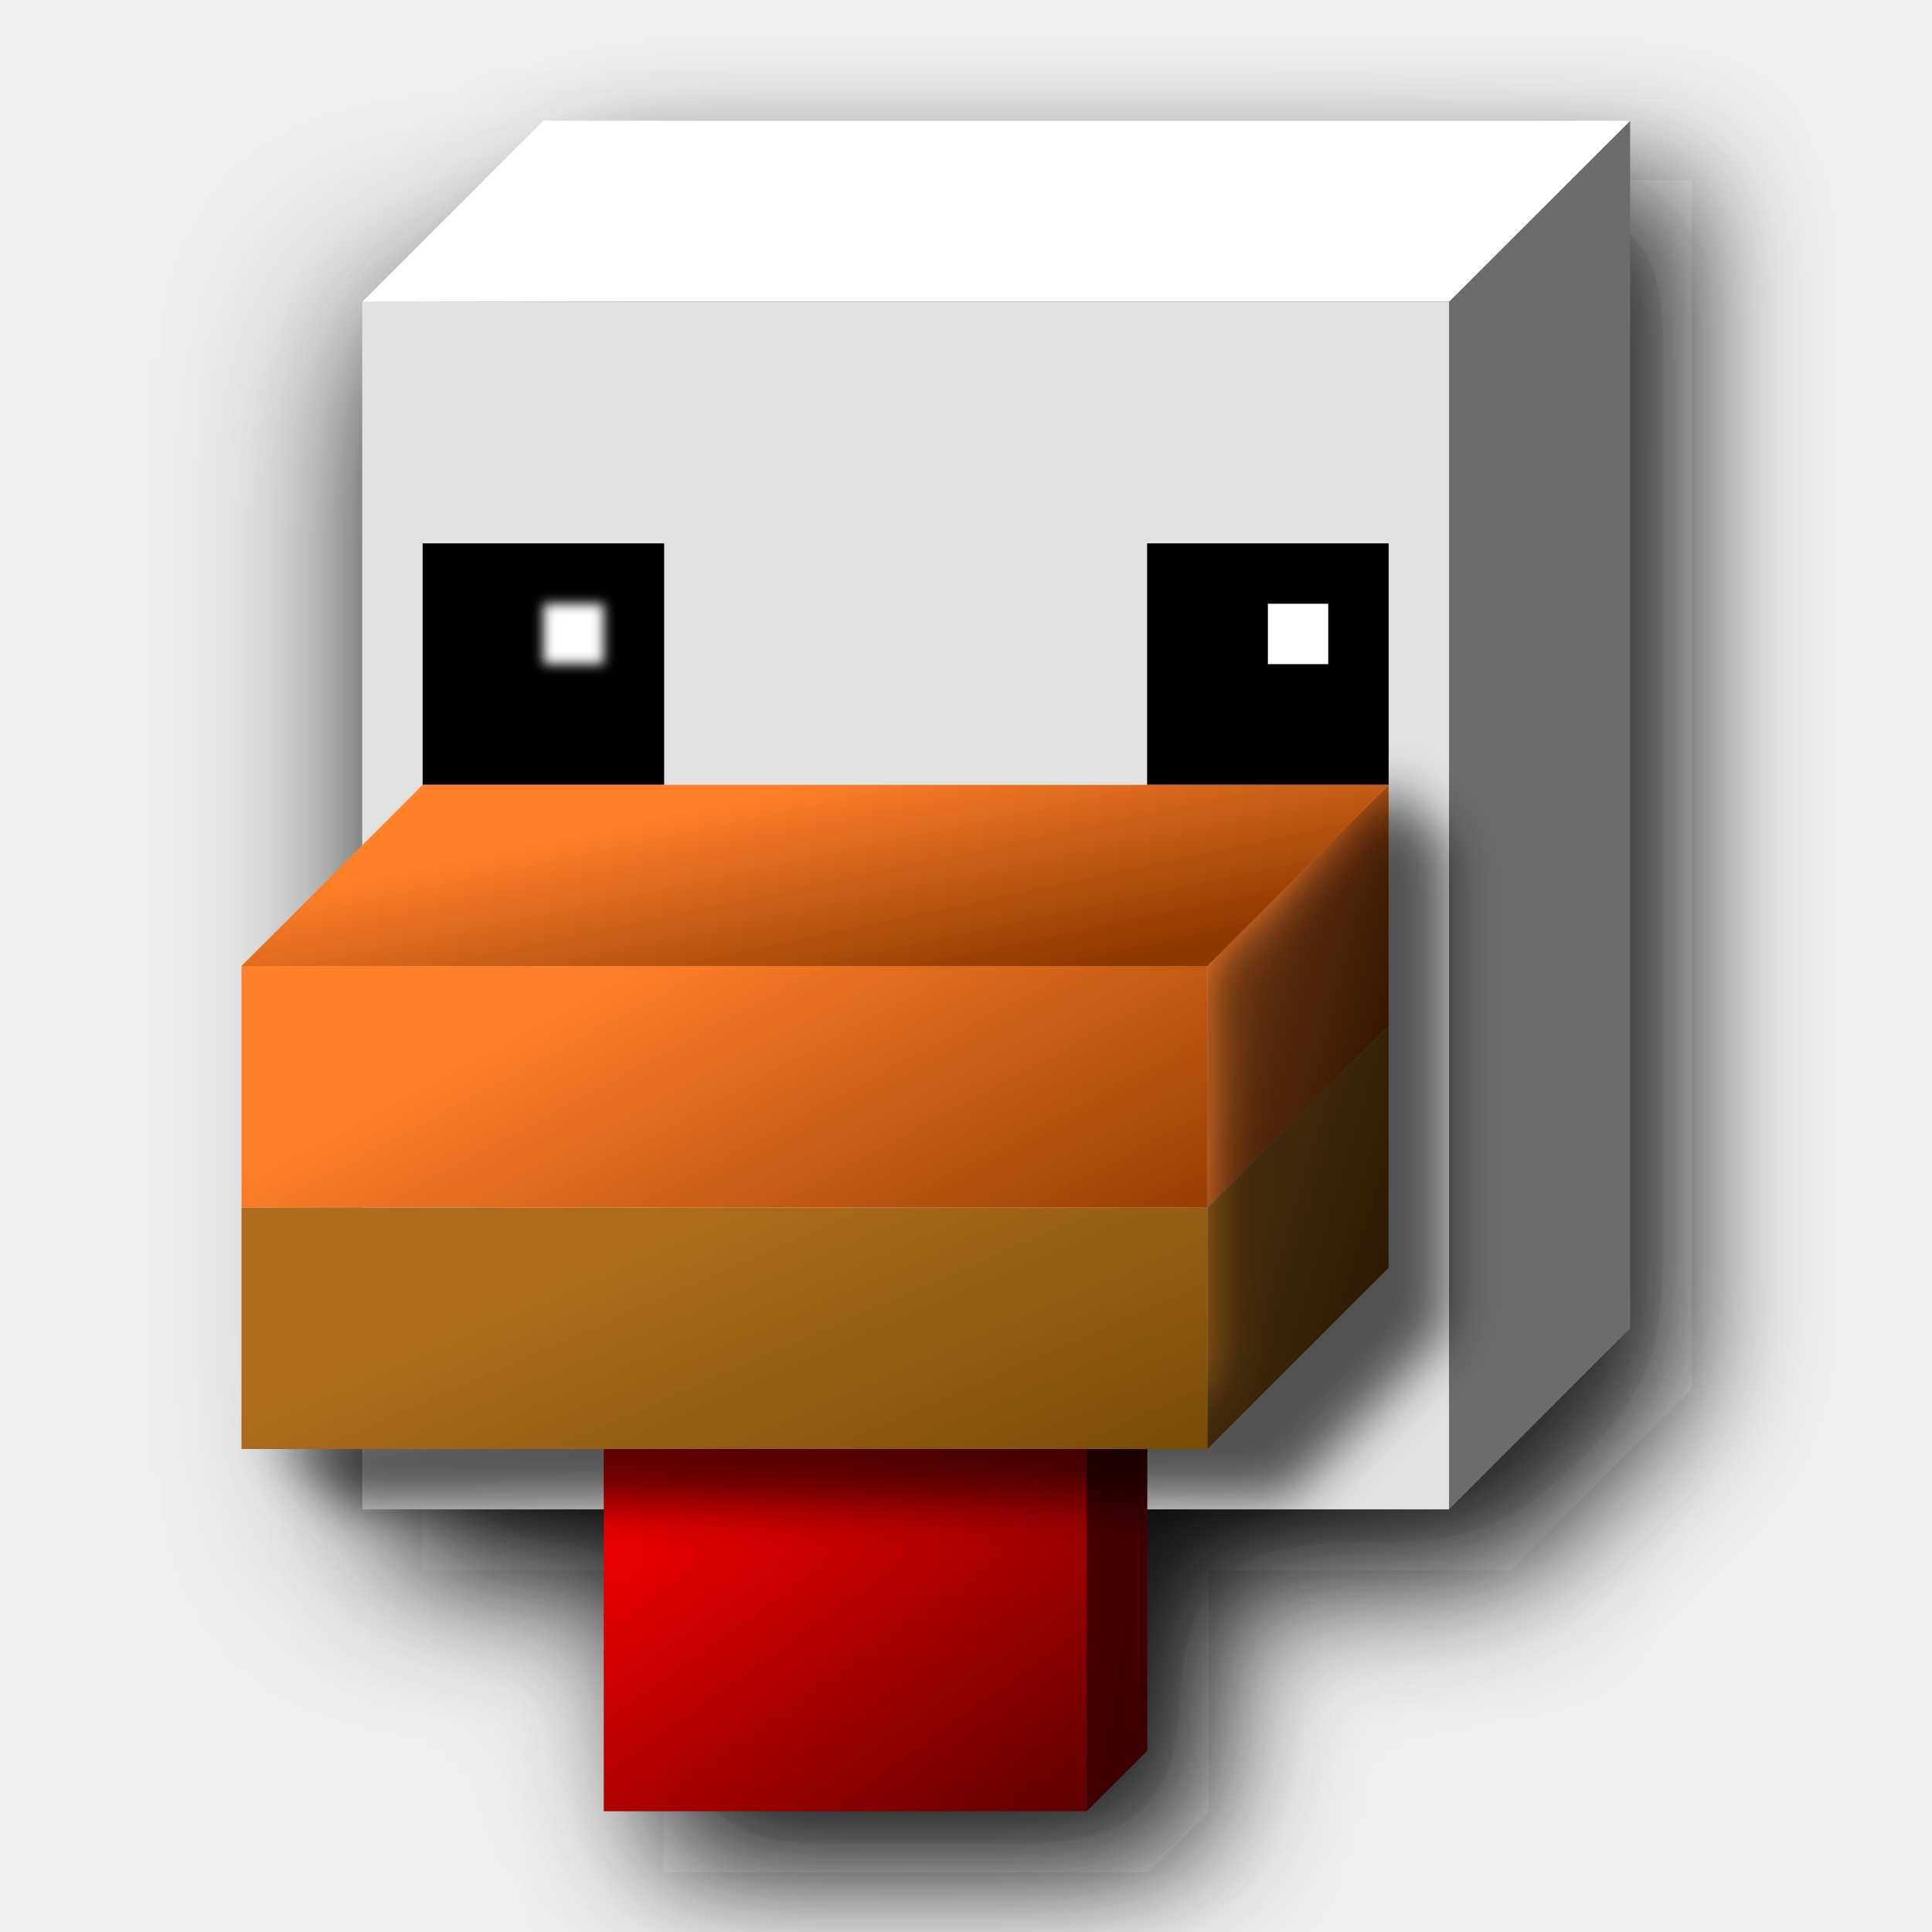
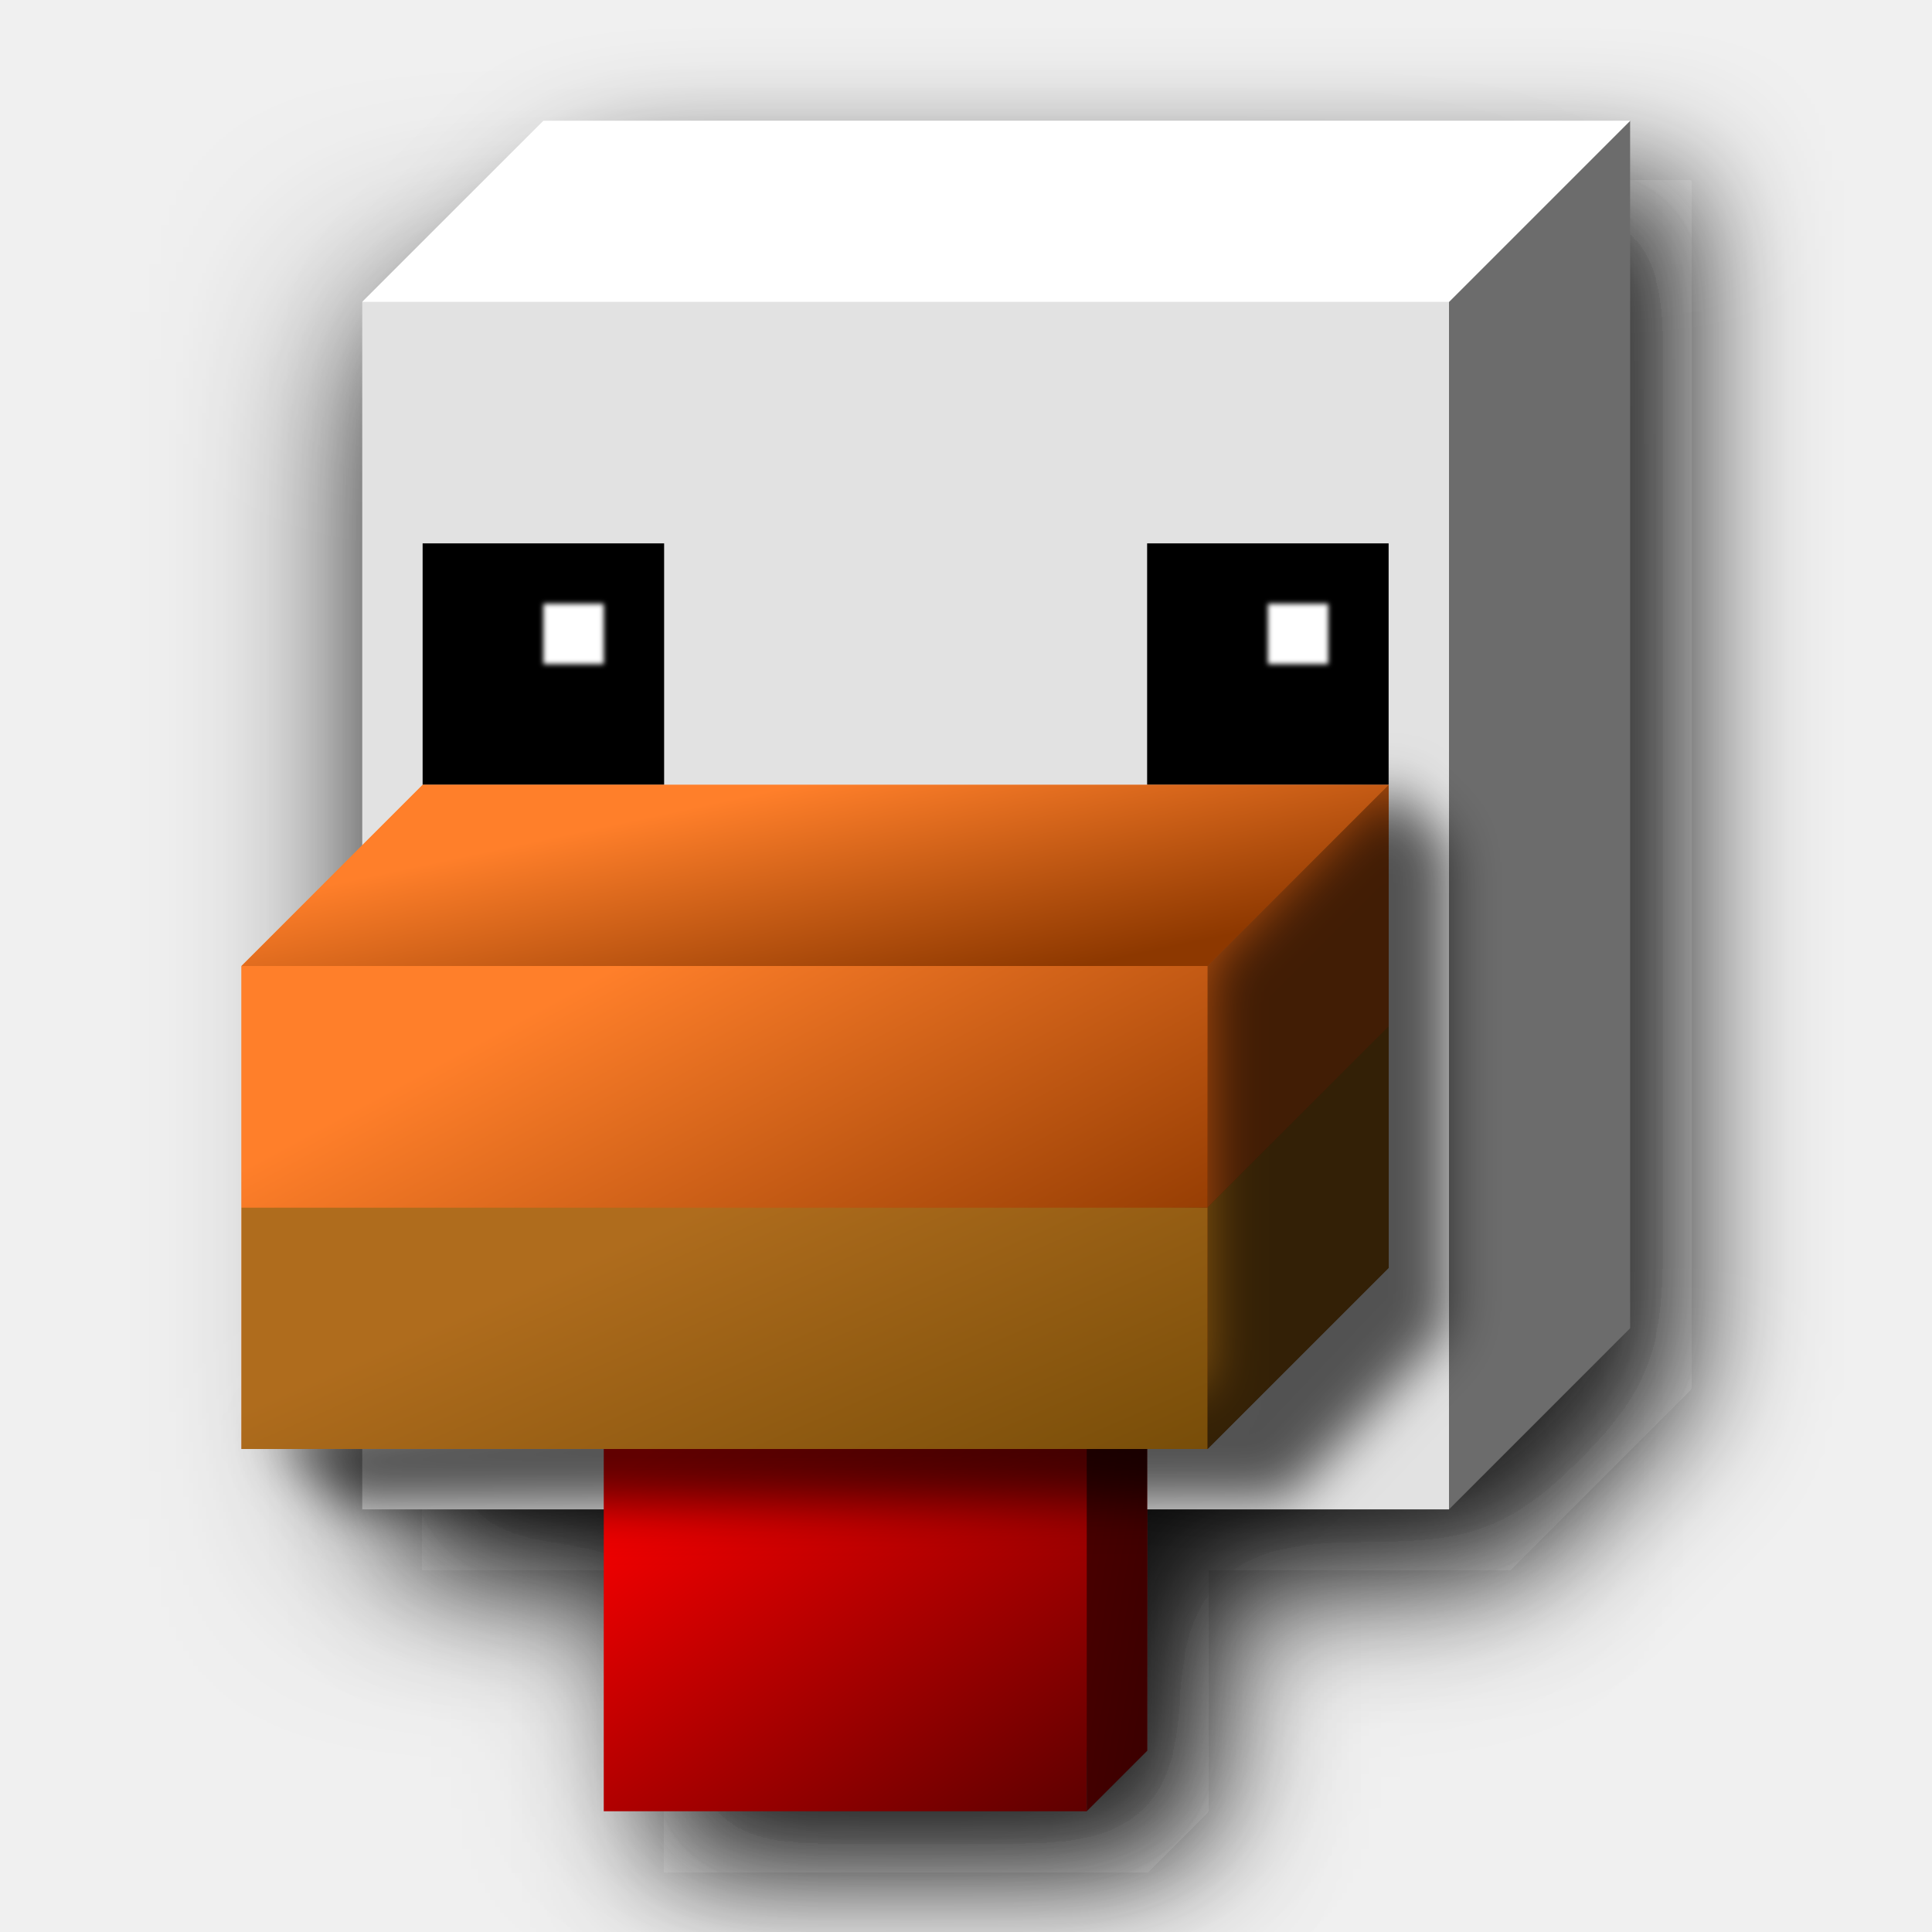
<svg xmlns="http://www.w3.org/2000/svg" xmlns:xlink="http://www.w3.org/1999/xlink" width="32" height="32" id="svg2" version="1.1">
  <defs id="defs4">
    <linearGradient id="linearGradient4008">
      <stop id="stop4010" offset="0" style="stop-color:#4a0000;stop-opacity:1;" />
      <stop id="stop4012" offset="1" style="stop-color:#360000;stop-opacity:1" />
    </linearGradient>
    <linearGradient id="linearGradient3945">
      <stop id="stop3947" offset="0" style="stop-color:#4e300d;stop-opacity:1;" />
      <stop id="stop3949" offset="1" style="stop-color:#604000;stop-opacity:1;" />
    </linearGradient>
    <linearGradient id="linearGradient3939">
      <stop id="stop3941" offset="0" style="stop-color:#5b2400;stop-opacity:1;" />
      <stop id="stop3943" offset="1" style="stop-color:#8d3800;stop-opacity:1" />
    </linearGradient>
    <linearGradient id="linearGradient3838">
      <stop style="stop-color:#af6c1d;stop-opacity:1;" offset="0" id="stop3840" />
      <stop style="stop-color:#604000;stop-opacity:1;" offset="1" id="stop3842" />
    </linearGradient>
    <linearGradient id="linearGradient3830">
      <stop style="stop-color:#ff7f2a;stop-opacity:1;" offset="0" id="stop3832" />
      <stop style="stop-color:#8d3800;stop-opacity:1" offset="1" id="stop3834" />
    </linearGradient>
    <linearGradient id="linearGradient3820">
      <stop style="stop-color:#ff0000;stop-opacity:1;" offset="0" id="stop3822" />
      <stop style="stop-color:#360000;stop-opacity:1" offset="1" id="stop3824" />
    </linearGradient>
    <filter id="filter3816" x="-0.225" width="1.449" y="-0.169" height="1.337">
      <feGaussianBlur stdDeviation="1.685" id="feGaussianBlur3818" />
    </filter>
    <linearGradient xlink:href="#linearGradient3820" id="linearGradient3828" x1="12.905" y1="1043.258" x2="19.445" y2="1052.451" gradientUnits="userSpaceOnUse" gradientTransform="translate(-1,5.2165626e-5)" />
-     <filter id="filter3870" x="-0.232" width="1.464" y="-0.232" height="1.464">
-       <feGaussianBlur stdDeviation="0.097" id="feGaussianBlur3872" />
-     </filter>
    <linearGradient xlink:href="#linearGradient3820" id="linearGradient3909" gradientUnits="userSpaceOnUse" gradientTransform="matrix(1,0,0,0.125,-2,911.192)" x1="12.905" y1="1043.258" x2="19.445" y2="1052.451" />
    <linearGradient xlink:href="#linearGradient3820" id="linearGradient3911" gradientUnits="userSpaceOnUse" gradientTransform="translate(-2,1.000052)" x1="12.905" y1="1043.258" x2="19.445" y2="1052.451" />
    <linearGradient xlink:href="#linearGradient4008" id="linearGradient3915" gradientUnits="userSpaceOnUse" gradientTransform="matrix(0.125,0,0,1,16.5,1.000052)" x1="12.905" y1="1043.258" x2="19.445" y2="1052.451" />
    <linearGradient xlink:href="#linearGradient3820" id="linearGradient4032" gradientUnits="userSpaceOnUse" gradientTransform="translate(-25,-2.999965)" x1="12.905" y1="1043.258" x2="19.445" y2="1052.451" />
    <linearGradient xlink:href="#linearGradient4008" id="linearGradient4034" gradientUnits="userSpaceOnUse" gradientTransform="matrix(0.125,0,0,1,-6.5,-2.999965)" x1="12.905" y1="1043.258" x2="19.445" y2="1052.451" />
    <filter id="filter4053" x="-0.121" width="1.242" y="-0.091" height="1.181">
      <feGaussianBlur stdDeviation="1.059" id="feGaussianBlur4055" />
    </filter>
    <linearGradient xlink:href="#linearGradient3830" id="linearGradient3840" gradientUnits="userSpaceOnUse" gradientTransform="matrix(1,0,0,0.7071037,1032.371,730.7072)" x1="13.258" y1="1033.889" x2="17.501" y2="1041.756" />
    <linearGradient xlink:href="#linearGradient3830" id="linearGradient3846" gradientUnits="userSpaceOnUse" gradientTransform="translate(-4,3.000019)" x1="13.258" y1="1033.889" x2="17.501" y2="1041.756" />
    <linearGradient xlink:href="#linearGradient3838" id="linearGradient3849" gradientUnits="userSpaceOnUse" gradientTransform="translate(-4,3.000019)" x1="14.142" y1="1038.043" x2="18.12" y2="1047.147" />
-     <linearGradient xlink:href="#linearGradient3830" id="linearGradient3853" gradientUnits="userSpaceOnUse" gradientTransform="matrix(0.2651642,0,0,1,26.16288,22.99993)" x1="13.258" y1="1033.889" x2="17.501" y2="1041.756" />
-     <linearGradient xlink:href="#linearGradient3838" id="linearGradient3857" gradientUnits="userSpaceOnUse" gradientTransform="matrix(0.2651643,0,0,1,26.16287,22.99992)" x1="14.142" y1="1038.043" x2="18.12" y2="1047.147" />
    <filter id="filter3879">
      <feGaussianBlur stdDeviation="0.42" id="feGaussianBlur3881" />
+     </filter>
+     <filter id="filter3850">
+       <feGaussianBlur stdDeviation="0.04" id="feGaussianBlur3852" />
+     </filter>
+     <filter id="filter3854">
+       <feGaussianBlur stdDeviation="0.04" id="feGaussianBlur3856" />
    </filter>
  </defs>
  <g id="layer1" transform="translate(0,-1020.362)">
    <path style="opacity:0.879;fill:#070707;fill-opacity:1;stroke:none;filter:url(#filter4053)" d="m 10,1023.362 -3,3 0,20 4,0 0,5 8,0 1,-1 0,-4 5,0 3,-3 0,-20 -18,0 z" id="path4022" />
    <path id="path3806" d="m 6.17,1025.53 0,4 0,16 5,0 0,4 8,0 0,-4 5,0 0,-16 0,-4 -18,0 z" style="opacity:0.753;fill:#000000;fill-opacity:1;stroke:none;filter:url(#filter3816)" />
-     <path style="fill:#6c6c6c;fill-opacity:1;stroke:none" d="m 24,1025.362 3,-3 0,20 -3,3 z" id="rect4014" />
-     <rect style="fill:#e2e2e2;fill-opacity:1;stroke:none" id="rect3771" width="18" height="20" x="6" y="1025.362" />
+     <path id="path3861" d="m 23,1025.362 4,-3 0,20 -3,3 -1,-1 z" style="fill:#6c6c6c;fill-opacity:1;stroke:none" />
+     <path style="fill:#e2e2e2;fill-opacity:1;stroke:none" d="m 6,1025.362 3,-3 18,0 -3,3 0,20 -18,0 z" id="rect3858" />
    <rect style="fill:#000000;fill-opacity:1;stroke:none" id="rect3759" width="4" height="4" x="7" y="1029.362" />
    <rect style="fill:#000000;fill-opacity:1;stroke:none" id="rect3761" width="4" height="4" x="19" y="1029.362" />
    <rect style="fill:url(#linearGradient3828);fill-opacity:1;stroke:none" id="rect3769" width="8" height="8" x="11" y="1041.362" />
-     <rect style="fill:#ffffff;fill-opacity:1;stroke:none;filter:url(#filter3870)" id="rect3773" width="1" height="1" x="9" y="1030.362" />
-     <rect style="fill:#ffffff;fill-opacity:1;stroke:none" id="rect3775" width="1" height="1" x="21" y="1030.362" />
+     <rect style="fill:#ffffff;fill-opacity:1;stroke:none;filter:url(#filter3854)" id="rect3773" width="1" height="1" x="9" y="1030.362" />
+     <rect style="fill:#ffffff;fill-opacity:1;stroke:none;filter:url(#filter3850)" id="rect3775" width="1" height="1" x="21" y="1030.362" />
    <path style="fill:url(#linearGradient3911);fill-opacity:1;stroke:none" d="m 10,1042.362 8,0 0,8 -8,0 z" id="rect3902" />
    <path id="path3907" d="m 11,1041.362 8,0 -1,1 -8,0 z" style="fill:url(#linearGradient3909);fill-opacity:1;stroke:none" />
    <path id="path3913" d="m 18,1042.362 1,-1 0,8 -1,1 z" style="fill:url(#linearGradient3915);fill-opacity:1;stroke:none" />
    <path style="fill:#ffffff;fill-opacity:1;stroke:none" d="m 9,1022.362 18,0 -3,3 -18,0 z" id="rect4019" />
-     <rect style="fill:url(#linearGradient3853);fill-opacity:1;stroke:none" id="rect3851" width="4.243" height="4" x="28.284" y="1056.362" transform="matrix(0.7071087,-0.7071048,0,1,0,0)" />
-     <rect style="fill:url(#linearGradient3857);fill-opacity:1;stroke:none" id="rect3855" width="4.243" height="4" x="28.284" y="1060.362" transform="matrix(0.7071088,-0.7071047,0,1,0,0)" />
+     <path style="fill:url(#linearGradient3846);fill-opacity:1;stroke:none" d="m 4,1036.362 3,-3 16,0 0,8 -3,3 -16,0 z" id="rect3815" />
+     <rect style="fill:#b34f0e;fill-opacity:1;stroke:none;opacity:1" id="rect3851" width="4.243" height="4" x="28.284" y="1056.362" transform="matrix(0.7071087,-0.7071048,0,1,0,0)" />
+     <rect style="fill:#8d5910;fill-opacity:1;stroke:none;opacity:1" id="rect3855" width="4.243" height="4" x="28.284" y="1060.362" transform="matrix(0.7071088,-0.7071047,0,1,0,0)" />
    <path id="rect3970" d="m 20,1036.362 c 0,1 0,6 0,7 -3,0 -11.035,-0.059 -15.5,0.75 l 1.23,1.183 15.562,-0.094 2.707,-2.84 0,-4 0,-4 -1,-1 z" style="opacity:0.636;fill:#000000;fill-opacity:1;stroke:none;filter:url(#filter3879)" />
    <rect y="1040.362" x="4" height="4" width="16" id="rect3917" style="fill:url(#linearGradient3849);fill-opacity:1;stroke:none" />
    <rect y="1036.362" x="4" height="4" width="16" id="rect3923" style="fill:url(#linearGradient3846);fill-opacity:1;stroke:none" />
    <rect style="fill:url(#linearGradient3840);fill-opacity:1;stroke:none" id="rect3931" width="16" height="4.243" x="1040.371" y="1461.401" transform="matrix(1,0,-0.7071099,0.7071037,0,0)" />
  </g>
</svg>
